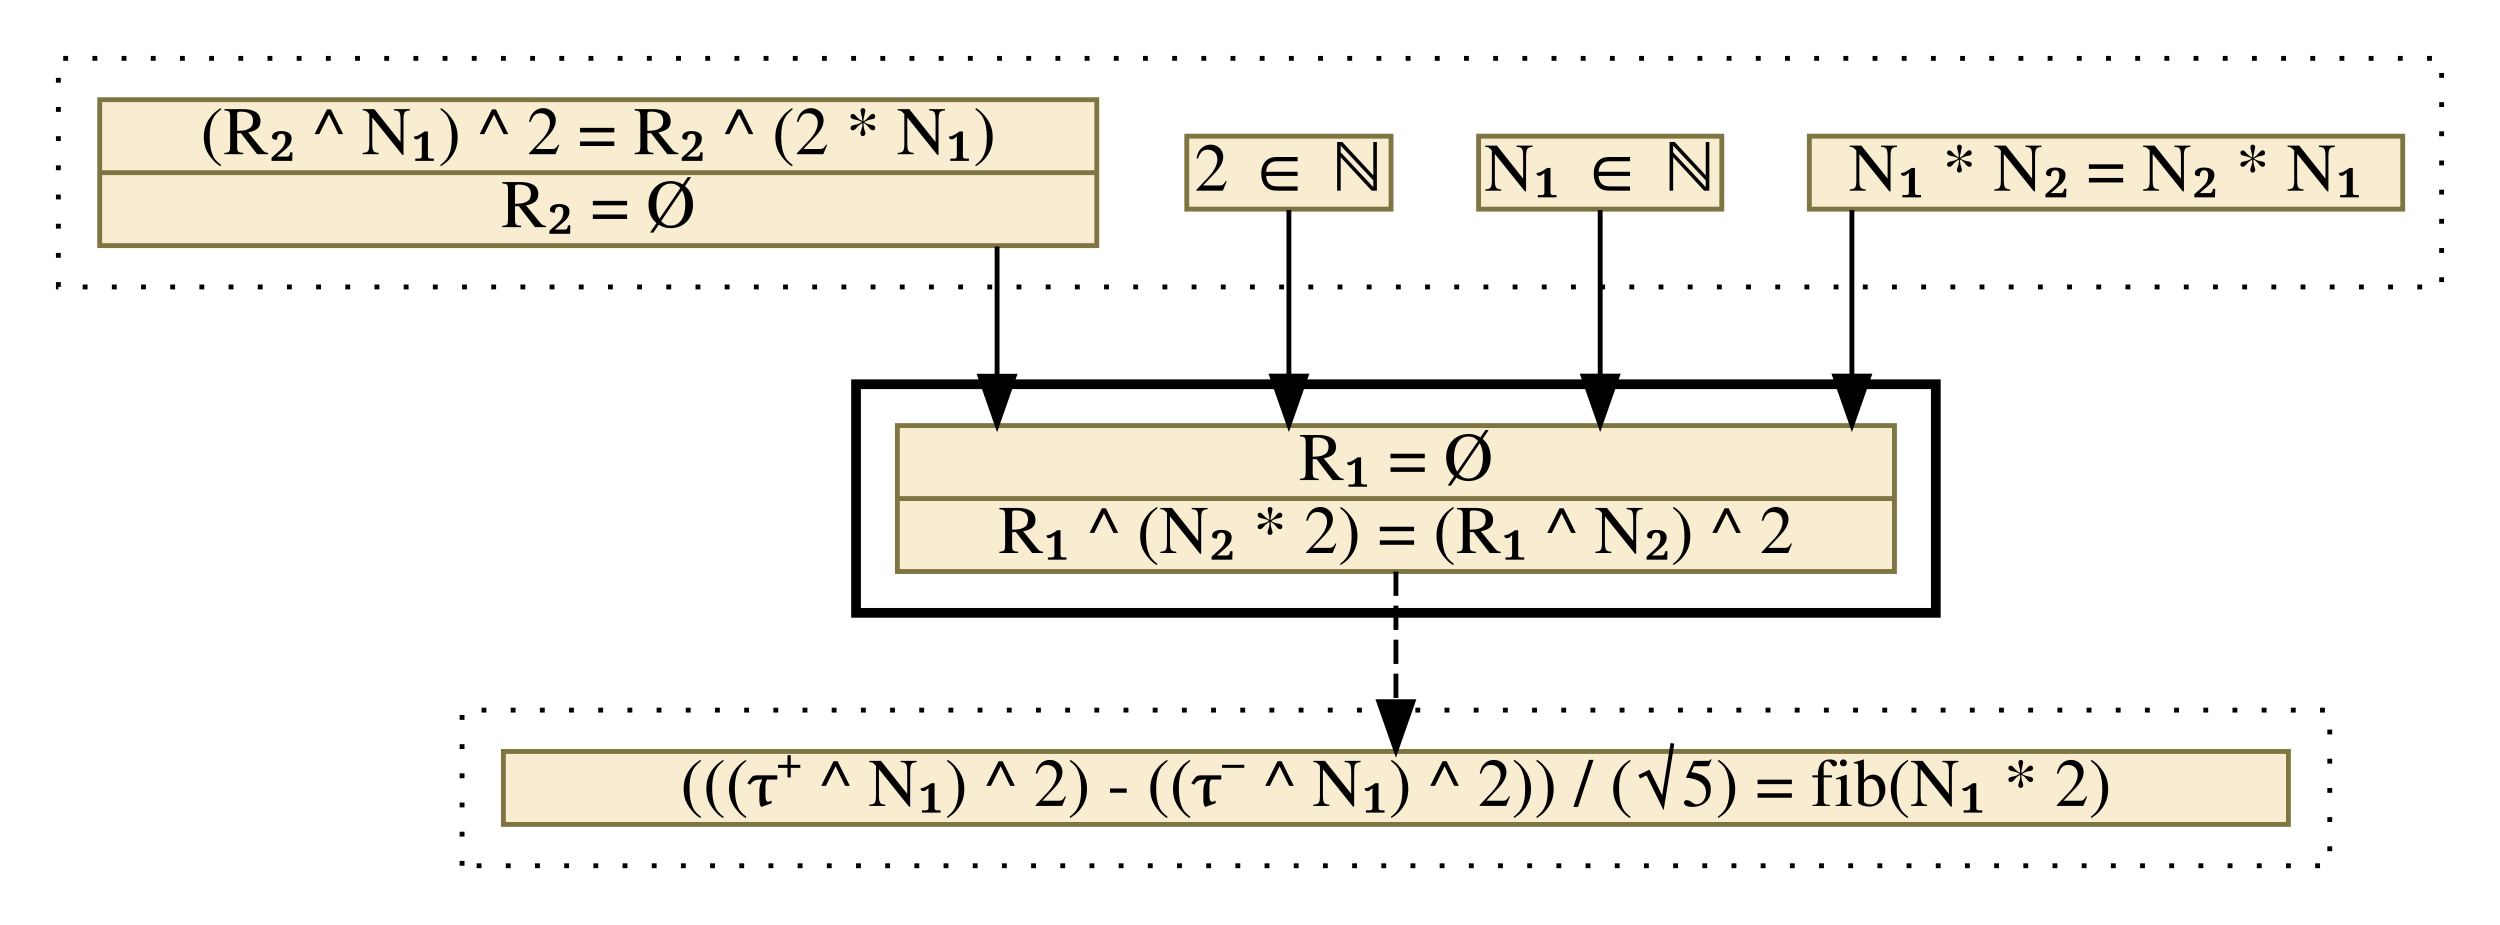
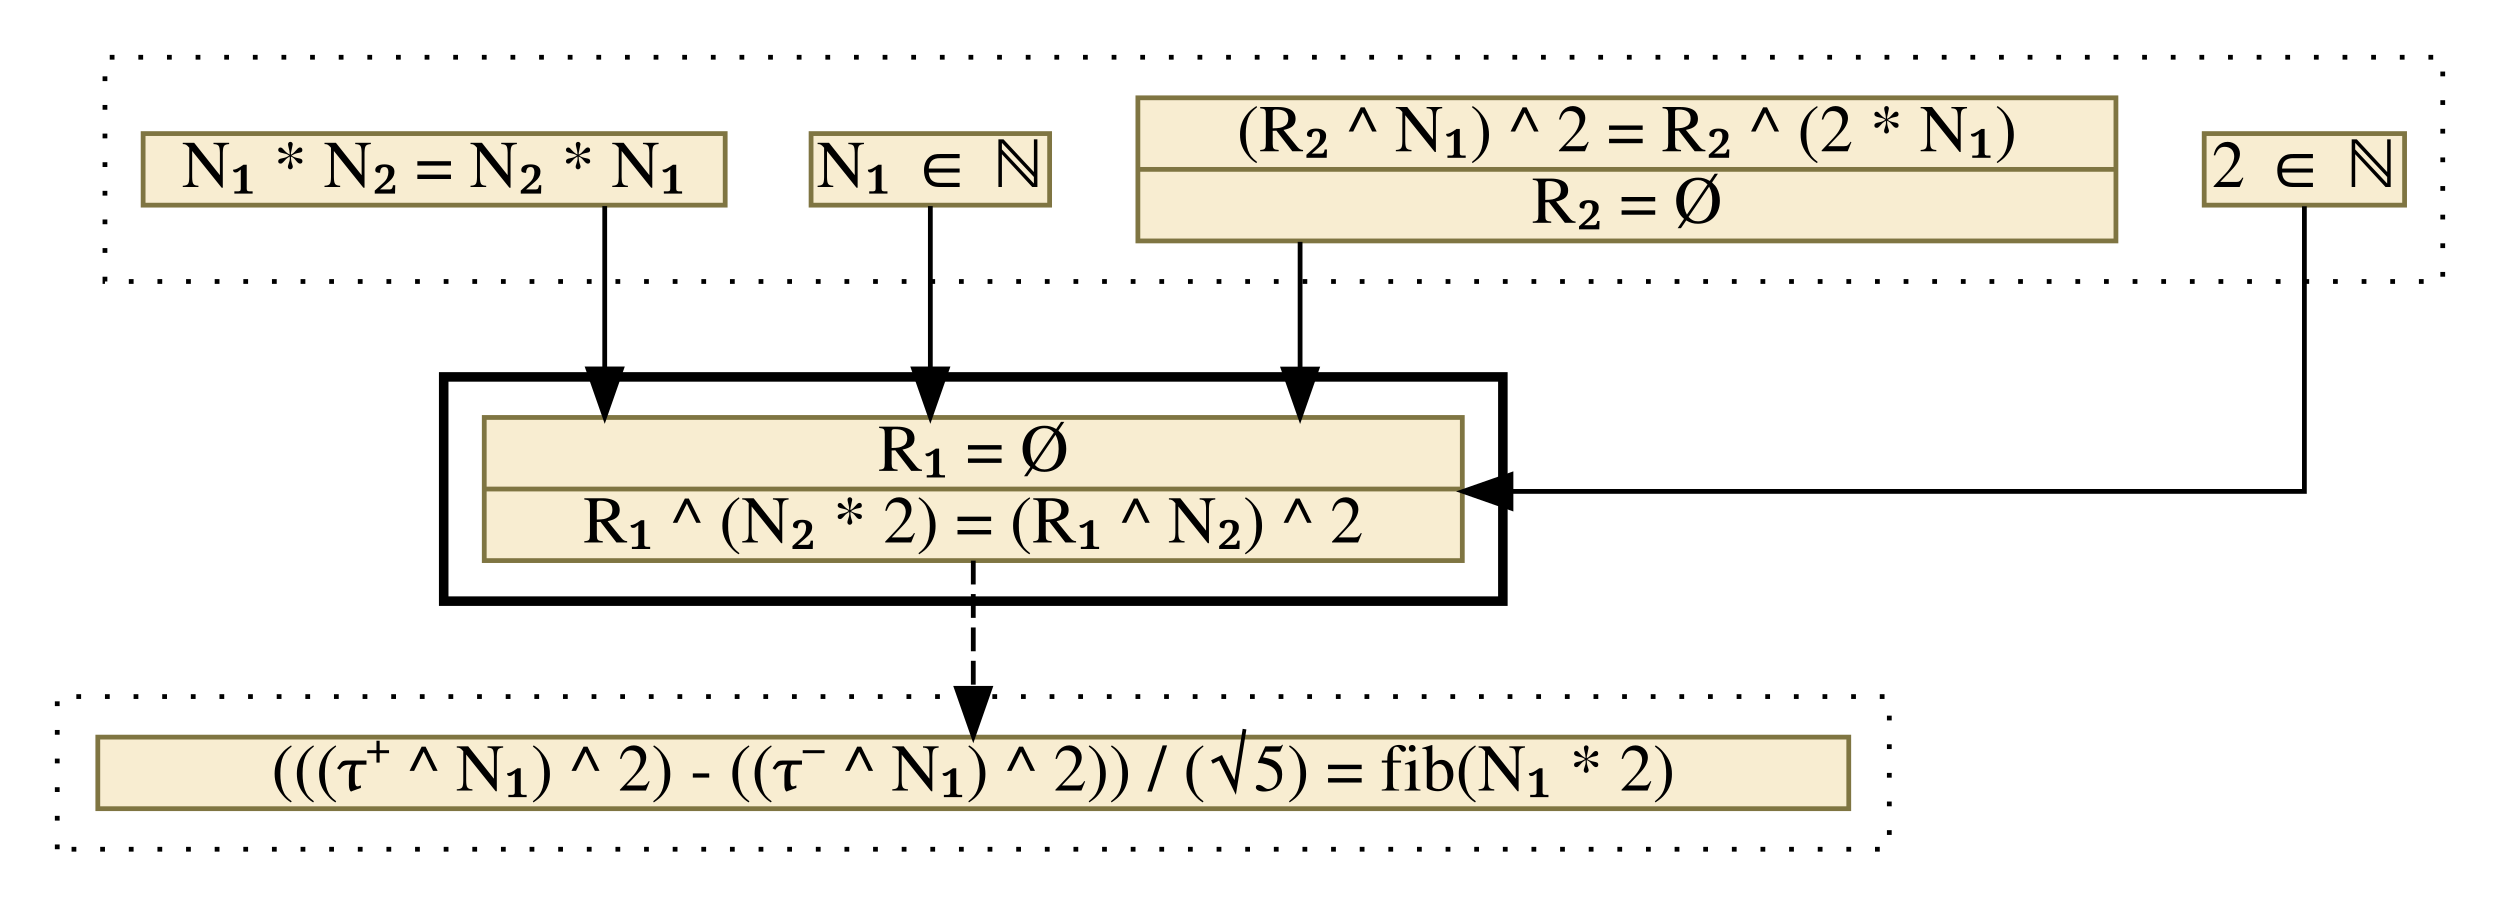
- <svg xmlns="http://www.w3.org/2000/svg" xmlns:xlink="http://www.w3.org/1999/xlink" width="514pt" height="190pt" viewBox="0.00 0.00 514.00 190.00">
+ <svg xmlns="http://www.w3.org/2000/svg" xmlns:xlink="http://www.w3.org/1999/xlink" width="524pt" height="190pt" viewBox="0.00 0.00 524.00 190.00">
  <g id="graph0" class="graph" transform="scale(1 1) rotate(0) translate(4 186)">
    <g id="clust1" class="cluster">
-       <polygon fill="transparent" stroke="black" stroke-dasharray="1,5" points="8,-127 8,-174 498,-174 498,-127 8,-127" />
+       <polygon fill="transparent" stroke="black" stroke-dasharray="1,5" points="18,-127 18,-174 508,-174 508,-127 18,-127" />
    </g>
    <g id="clust2" class="cluster">
-       <polygon fill="transparent" stroke="black" stroke-width="2" points="172,-60 172,-107 394,-107 394,-60 172,-60" />
+       <polygon fill="transparent" stroke="black" stroke-width="2" points="89,-60 89,-107 311,-107 311,-60 89,-60" />
    </g>
    <g id="clust3" class="cluster">
-       <polygon fill="transparent" stroke="black" stroke-dasharray="1,5" points="91,-8 91,-40 475,-40 475,-8 91,-8" />
+       <polygon fill="transparent" stroke="black" stroke-dasharray="1,5" points="8,-8 8,-40 392,-40 392,-8 8,-8" />
    </g>
    <g id="node1" class="node">
      <g id="a_node1">
-         <a xlink:href="c_0_63.html" xlink:title="{N₁ * N₂ = N₂ * N₁}" target="_vizar">
-           <polygon fill="#f8edd1" stroke="#7f7542" points="368,-143 368,-158 490,-158 490,-143 368,-143" />
-           <text text-anchor="middle" x="429" y="-146.8" font-family="Times,serif" font-size="14.00">N₁ * N₂ = N₂ * N₁</text>
+         <a xlink:href="c_0_64.html" xlink:title="{2 ∈ ℕ}" target="_vizar">
+           <polygon fill="#f8edd1" stroke="#7f7542" points="458,-143 458,-158 500,-158 500,-143 458,-143" />
+           <text text-anchor="middle" x="479" y="-146.8" font-family="Times,serif" font-size="14.00">2 ∈ ℕ</text>
        </a>
      </g>
    </g>
    <g id="node5" class="node">
      <g id="a_node5">
        <a xlink:href="c_0_71.html" xlink:title="{R₁ = Ø|R₁ ^ (N₂ * 2) = (R₁ ^ N₂) ^ 2}" target="_vizar">
-           <polygon fill="#f8edd1" stroke="#7f7542" points="180.5,-68.5 180.5,-98.5 385.5,-98.5 385.5,-68.5 180.5,-68.5" />
-           <text text-anchor="middle" x="283" y="-87.3" font-family="Times,serif" font-size="14.00">R₁ = Ø</text>
-           <polyline fill="none" stroke="#7f7542" points="180.5,-83.5 385.5,-83.5 " />
-           <text text-anchor="middle" x="283" y="-72.3" font-family="Times,serif" font-size="14.00">R₁ ^ (N₂ * 2) = (R₁ ^ N₂) ^ 2</text>
+           <polygon fill="#f8edd1" stroke="#7f7542" points="97.5,-68.5 97.5,-98.5 302.5,-98.5 302.5,-68.5 97.5,-68.5" />
+           <text text-anchor="middle" x="200" y="-87.3" font-family="Times,serif" font-size="14.00">R₁ = Ø</text>
+           <polyline fill="none" stroke="#7f7542" points="97.5,-83.5 302.5,-83.5 " />
+           <text text-anchor="middle" x="200" y="-72.3" font-family="Times,serif" font-size="14.00">R₁ ^ (N₂ * 2) = (R₁ ^ N₂) ^ 2</text>
        </a>
      </g>
    </g>
    <g id="edge1" class="edge">
-       <path fill="none" stroke="black" d="M376.75,-142.81C376.75,-142.81 376.75,-108.67 376.75,-108.67" />
-       <polygon fill="black" stroke="black" points="380.25,-108.67 376.75,-98.67 373.25,-108.67 380.25,-108.67" />
+       <path fill="none" stroke="black" d="M479,-142.76C479,-125.03 479,-83 479,-83 479,-83 312.7,-83 312.7,-83" />
+       <polygon fill="black" stroke="black" points="312.7,-79.5 302.7,-83 312.7,-86.5 312.7,-79.5" />
    </g>
    <g id="node2" class="node">
      <g id="a_node2">
-         <a xlink:href="c_0_66.html" xlink:title="{N₁ ∈ ℕ}" target="_vizar">
-           <polygon fill="#f8edd1" stroke="#7f7542" points="300,-143 300,-158 350,-158 350,-143 300,-143" />
-           <text text-anchor="middle" x="325" y="-146.8" font-family="Times,serif" font-size="14.00">N₁ ∈ ℕ</text>
+         <a xlink:href="c_0_53.html" xlink:title="{(R₂ ^ N₁) ^ 2 = R₂ ^ (2 * N₁)|R₂ = Ø}" target="_vizar">
+           <polygon fill="#f8edd1" stroke="#7f7542" points="234.5,-135.5 234.5,-165.5 439.5,-165.5 439.5,-135.5 234.5,-135.5" />
+           <text text-anchor="middle" x="337" y="-154.3" font-family="Times,serif" font-size="14.00">(R₂ ^ N₁) ^ 2 = R₂ ^ (2 * N₁)</text>
+           <polyline fill="none" stroke="#7f7542" points="234.5,-150.5 439.5,-150.5 " />
+           <text text-anchor="middle" x="337" y="-139.3" font-family="Times,serif" font-size="14.00">R₂ = Ø</text>
        </a>
      </g>
    </g>
    <g id="edge2" class="edge">
-       <path fill="none" stroke="black" d="M325,-142.81C325,-142.81 325,-108.67 325,-108.67" />
-       <polygon fill="black" stroke="black" points="328.5,-108.67 325,-98.67 321.5,-108.67 328.5,-108.67" />
+       <path fill="none" stroke="black" d="M268.5,-135.3C268.5,-135.3 268.5,-108.64 268.5,-108.64" />
+       <polygon fill="black" stroke="black" points="272,-108.64 268.5,-98.64 265,-108.64 272,-108.64" />
    </g>
    <g id="node3" class="node">
      <g id="a_node3">
-         <a xlink:href="c_0_64.html" xlink:title="{2 ∈ ℕ}" target="_vizar">
-           <polygon fill="#f8edd1" stroke="#7f7542" points="240,-143 240,-158 282,-158 282,-143 240,-143" />
-           <text text-anchor="middle" x="261" y="-146.8" font-family="Times,serif" font-size="14.00">2 ∈ ℕ</text>
+         <a xlink:href="c_0_66.html" xlink:title="{N₁ ∈ ℕ}" target="_vizar">
+           <polygon fill="#f8edd1" stroke="#7f7542" points="166,-143 166,-158 216,-158 216,-143 166,-143" />
+           <text text-anchor="middle" x="191" y="-146.8" font-family="Times,serif" font-size="14.00">N₁ ∈ ℕ</text>
        </a>
      </g>
    </g>
    <g id="edge3" class="edge">
-       <path fill="none" stroke="black" d="M261,-142.81C261,-142.81 261,-108.67 261,-108.67" />
-       <polygon fill="black" stroke="black" points="264.5,-108.67 261,-98.67 257.5,-108.67 264.5,-108.67" />
+       <path fill="none" stroke="black" d="M191,-142.81C191,-142.81 191,-108.67 191,-108.67" />
+       <polygon fill="black" stroke="black" points="194.5,-108.67 191,-98.67 187.5,-108.67 194.5,-108.67" />
    </g>
    <g id="node4" class="node">
      <g id="a_node4">
-         <a xlink:href="c_0_53.html" xlink:title="{(R₂ ^ N₁) ^ 2 = R₂ ^ (2 * N₁)|R₂ = Ø}" target="_vizar">
-           <polygon fill="#f8edd1" stroke="#7f7542" points="16.5,-135.5 16.5,-165.5 221.5,-165.5 221.5,-135.5 16.5,-135.5" />
-           <text text-anchor="middle" x="119" y="-154.3" font-family="Times,serif" font-size="14.00">(R₂ ^ N₁) ^ 2 = R₂ ^ (2 * N₁)</text>
-           <polyline fill="none" stroke="#7f7542" points="16.5,-150.5 221.5,-150.5 " />
-           <text text-anchor="middle" x="119" y="-139.3" font-family="Times,serif" font-size="14.00">R₂ = Ø</text>
+         <a xlink:href="c_0_63.html" xlink:title="{N₁ * N₂ = N₂ * N₁}" target="_vizar">
+           <polygon fill="#f8edd1" stroke="#7f7542" points="26,-143 26,-158 148,-158 148,-143 26,-143" />
+           <text text-anchor="middle" x="87" y="-146.8" font-family="Times,serif" font-size="14.00">N₁ * N₂ = N₂ * N₁</text>
        </a>
      </g>
    </g>
    <g id="edge4" class="edge">
-       <path fill="none" stroke="black" d="M201,-135.3C201,-135.3 201,-108.64 201,-108.64" />
-       <polygon fill="black" stroke="black" points="204.5,-108.64 201,-98.64 197.5,-108.64 204.5,-108.64" />
+       <path fill="none" stroke="black" d="M122.75,-142.81C122.75,-142.81 122.75,-108.67 122.75,-108.67" />
+       <polygon fill="black" stroke="black" points="126.25,-108.67 122.75,-98.67 119.25,-108.67 126.25,-108.67" />
    </g>
    <g id="node6" class="node">
      <g id="a_node6">
        <a xlink:href="c_0_77.html" xlink:title="{(((τ⁺ ^ N₁) ^ 2) - ((τ⁻ ^ N₁) ^ 2)) / (√5) = fib(N₁ * 2)}" target="_vizar">
-           <polygon fill="#f8edd1" stroke="#7f7542" points="99.5,-16.5 99.5,-31.5 466.5,-31.5 466.5,-16.5 99.5,-16.5" />
-           <text text-anchor="middle" x="283" y="-20.3" font-family="Times,serif" font-size="14.00">(((τ⁺ ^ N₁) ^ 2) - ((τ⁻ ^ N₁) ^ 2)) / (√5) = fib(N₁ * 2)</text>
+           <polygon fill="#f8edd1" stroke="#7f7542" points="16.5,-16.5 16.5,-31.5 383.5,-31.5 383.5,-16.5 16.5,-16.5" />
+           <text text-anchor="middle" x="200" y="-20.3" font-family="Times,serif" font-size="14.00">(((τ⁺ ^ N₁) ^ 2) - ((τ⁻ ^ N₁) ^ 2)) / (√5) = fib(N₁ * 2)</text>
        </a>
      </g>
    </g>
    <g id="edge5" class="edge">
-       <path fill="none" stroke="black" stroke-dasharray="5,2" d="M283,-68.49C283,-68.49 283,-41.73 283,-41.73" />
-       <polygon fill="black" stroke="black" points="286.5,-41.73 283,-31.73 279.5,-41.73 286.5,-41.73" />
+       <path fill="none" stroke="black" stroke-dasharray="5,2" d="M200,-68.49C200,-68.49 200,-41.73 200,-41.73" />
+       <polygon fill="black" stroke="black" points="203.5,-41.73 200,-31.73 196.5,-41.73 203.5,-41.73" />
    </g>
  </g>
</svg>
